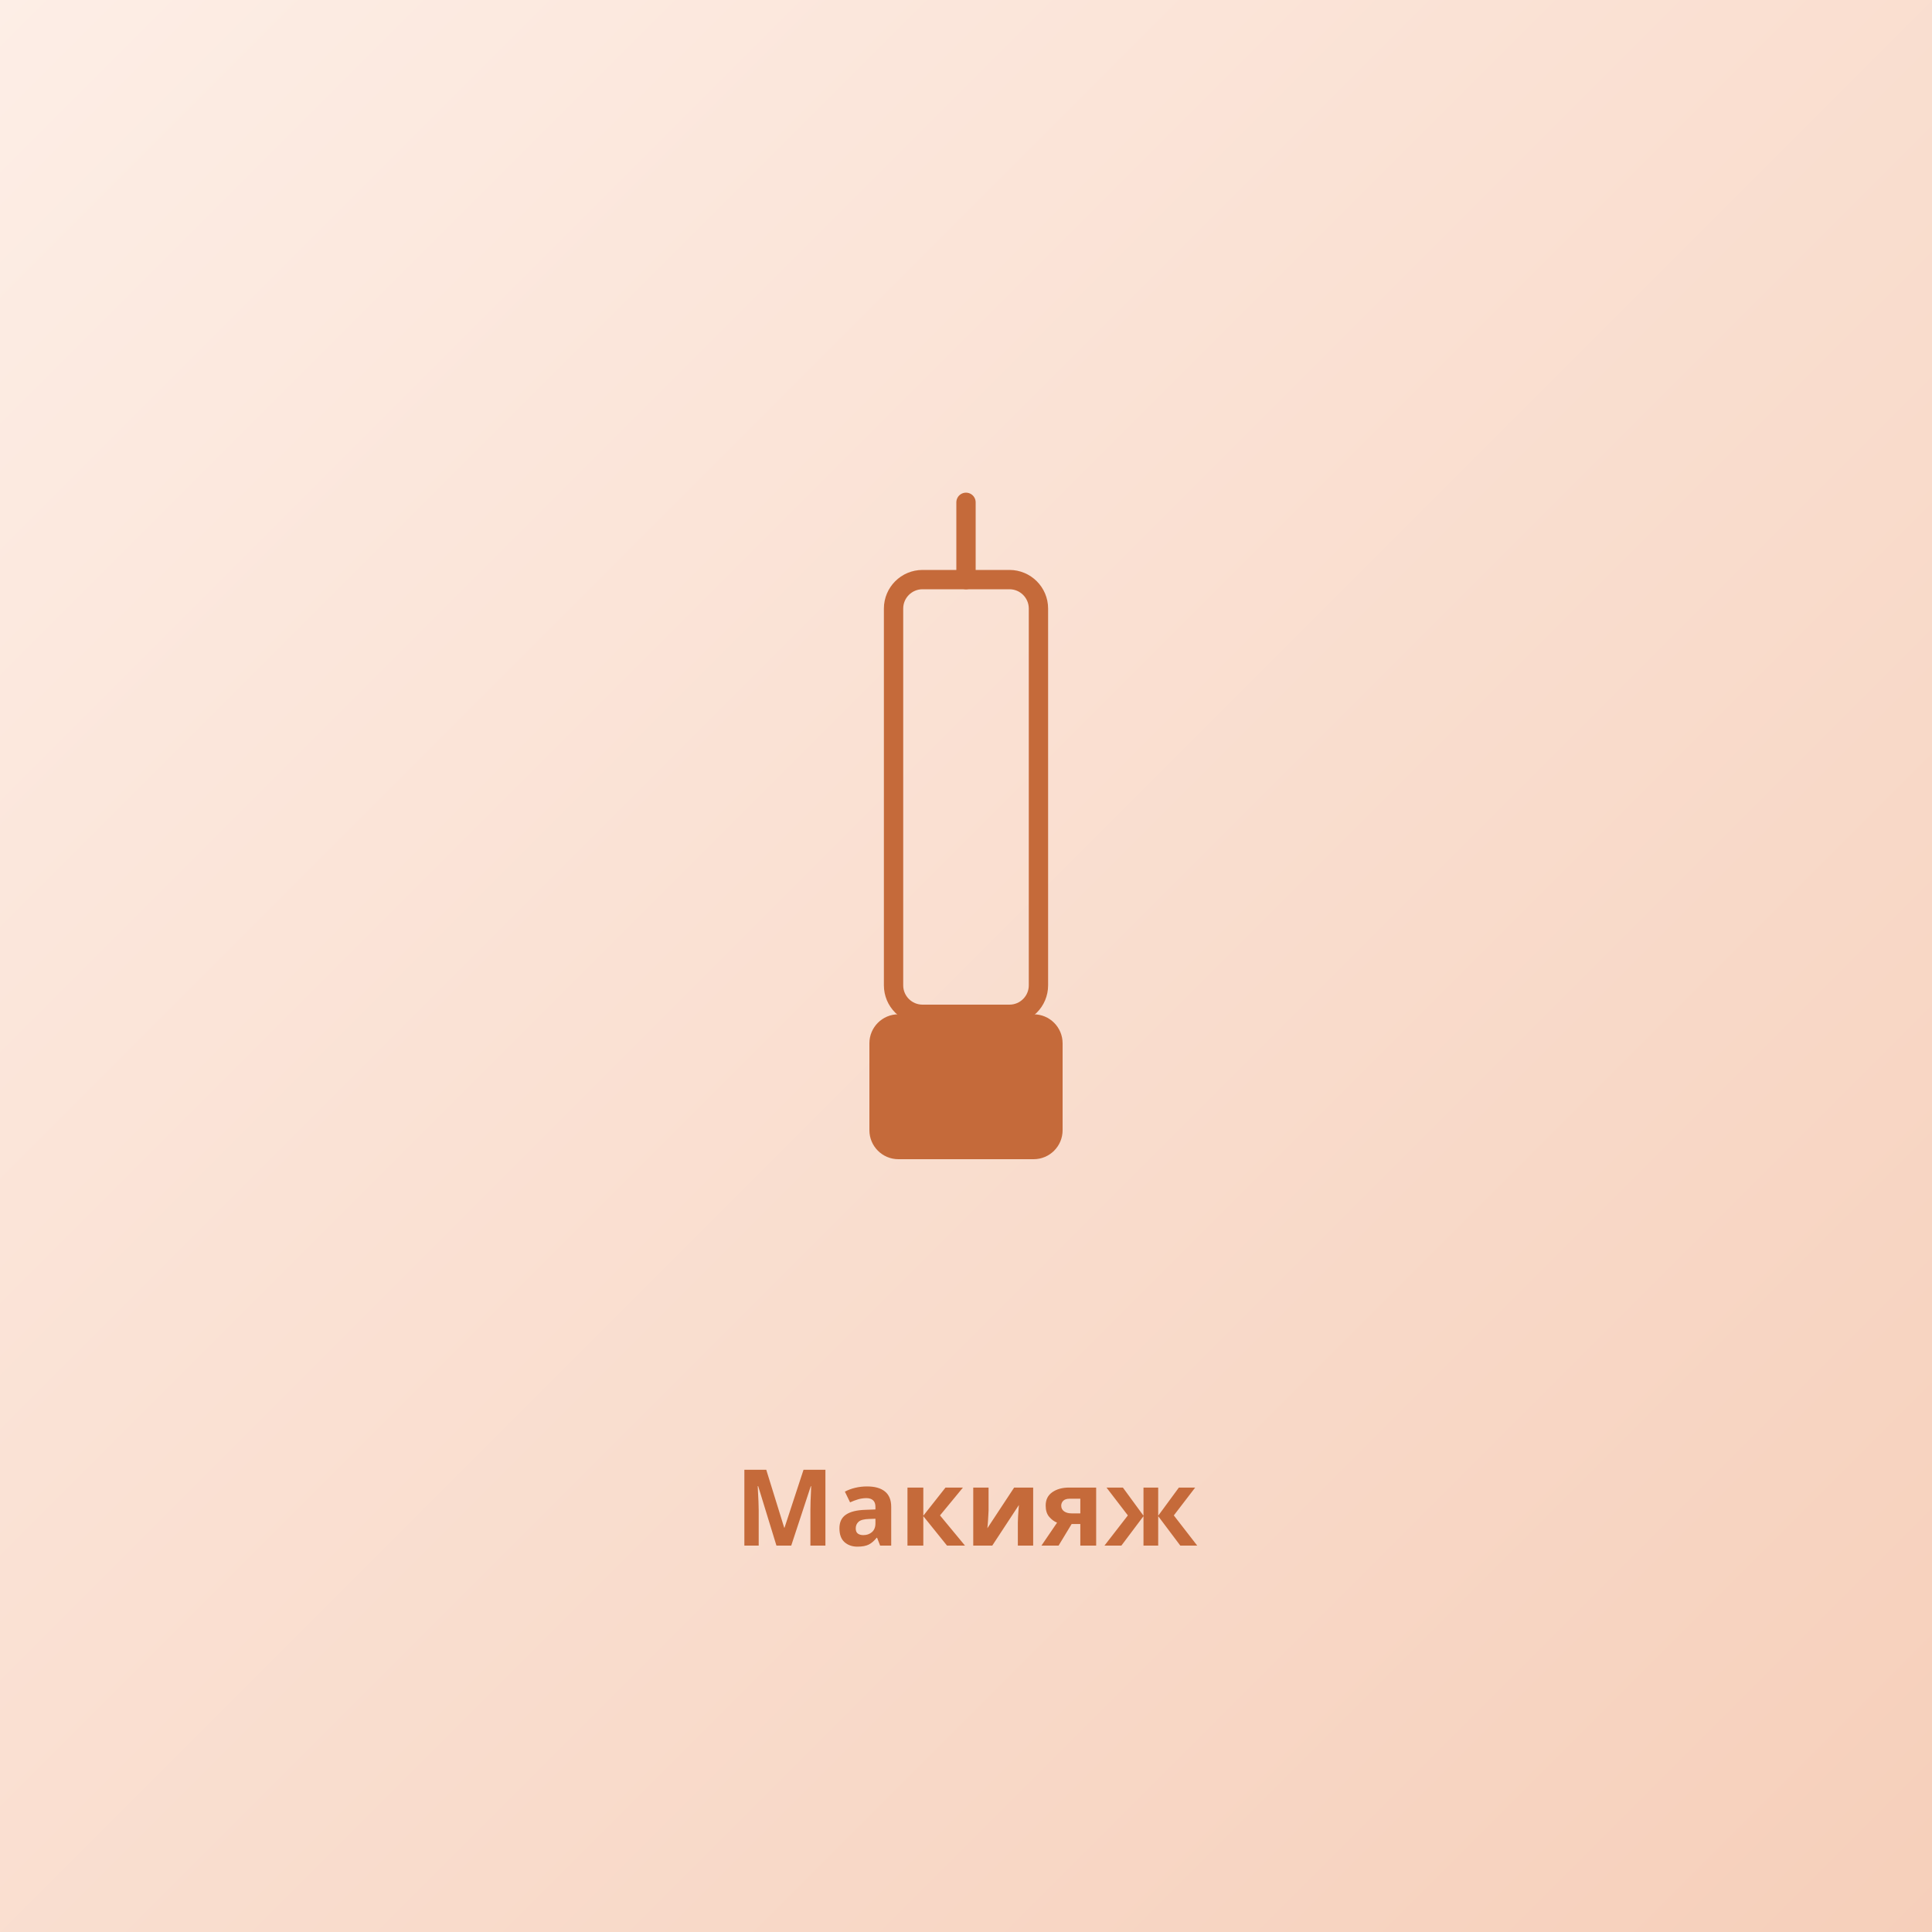
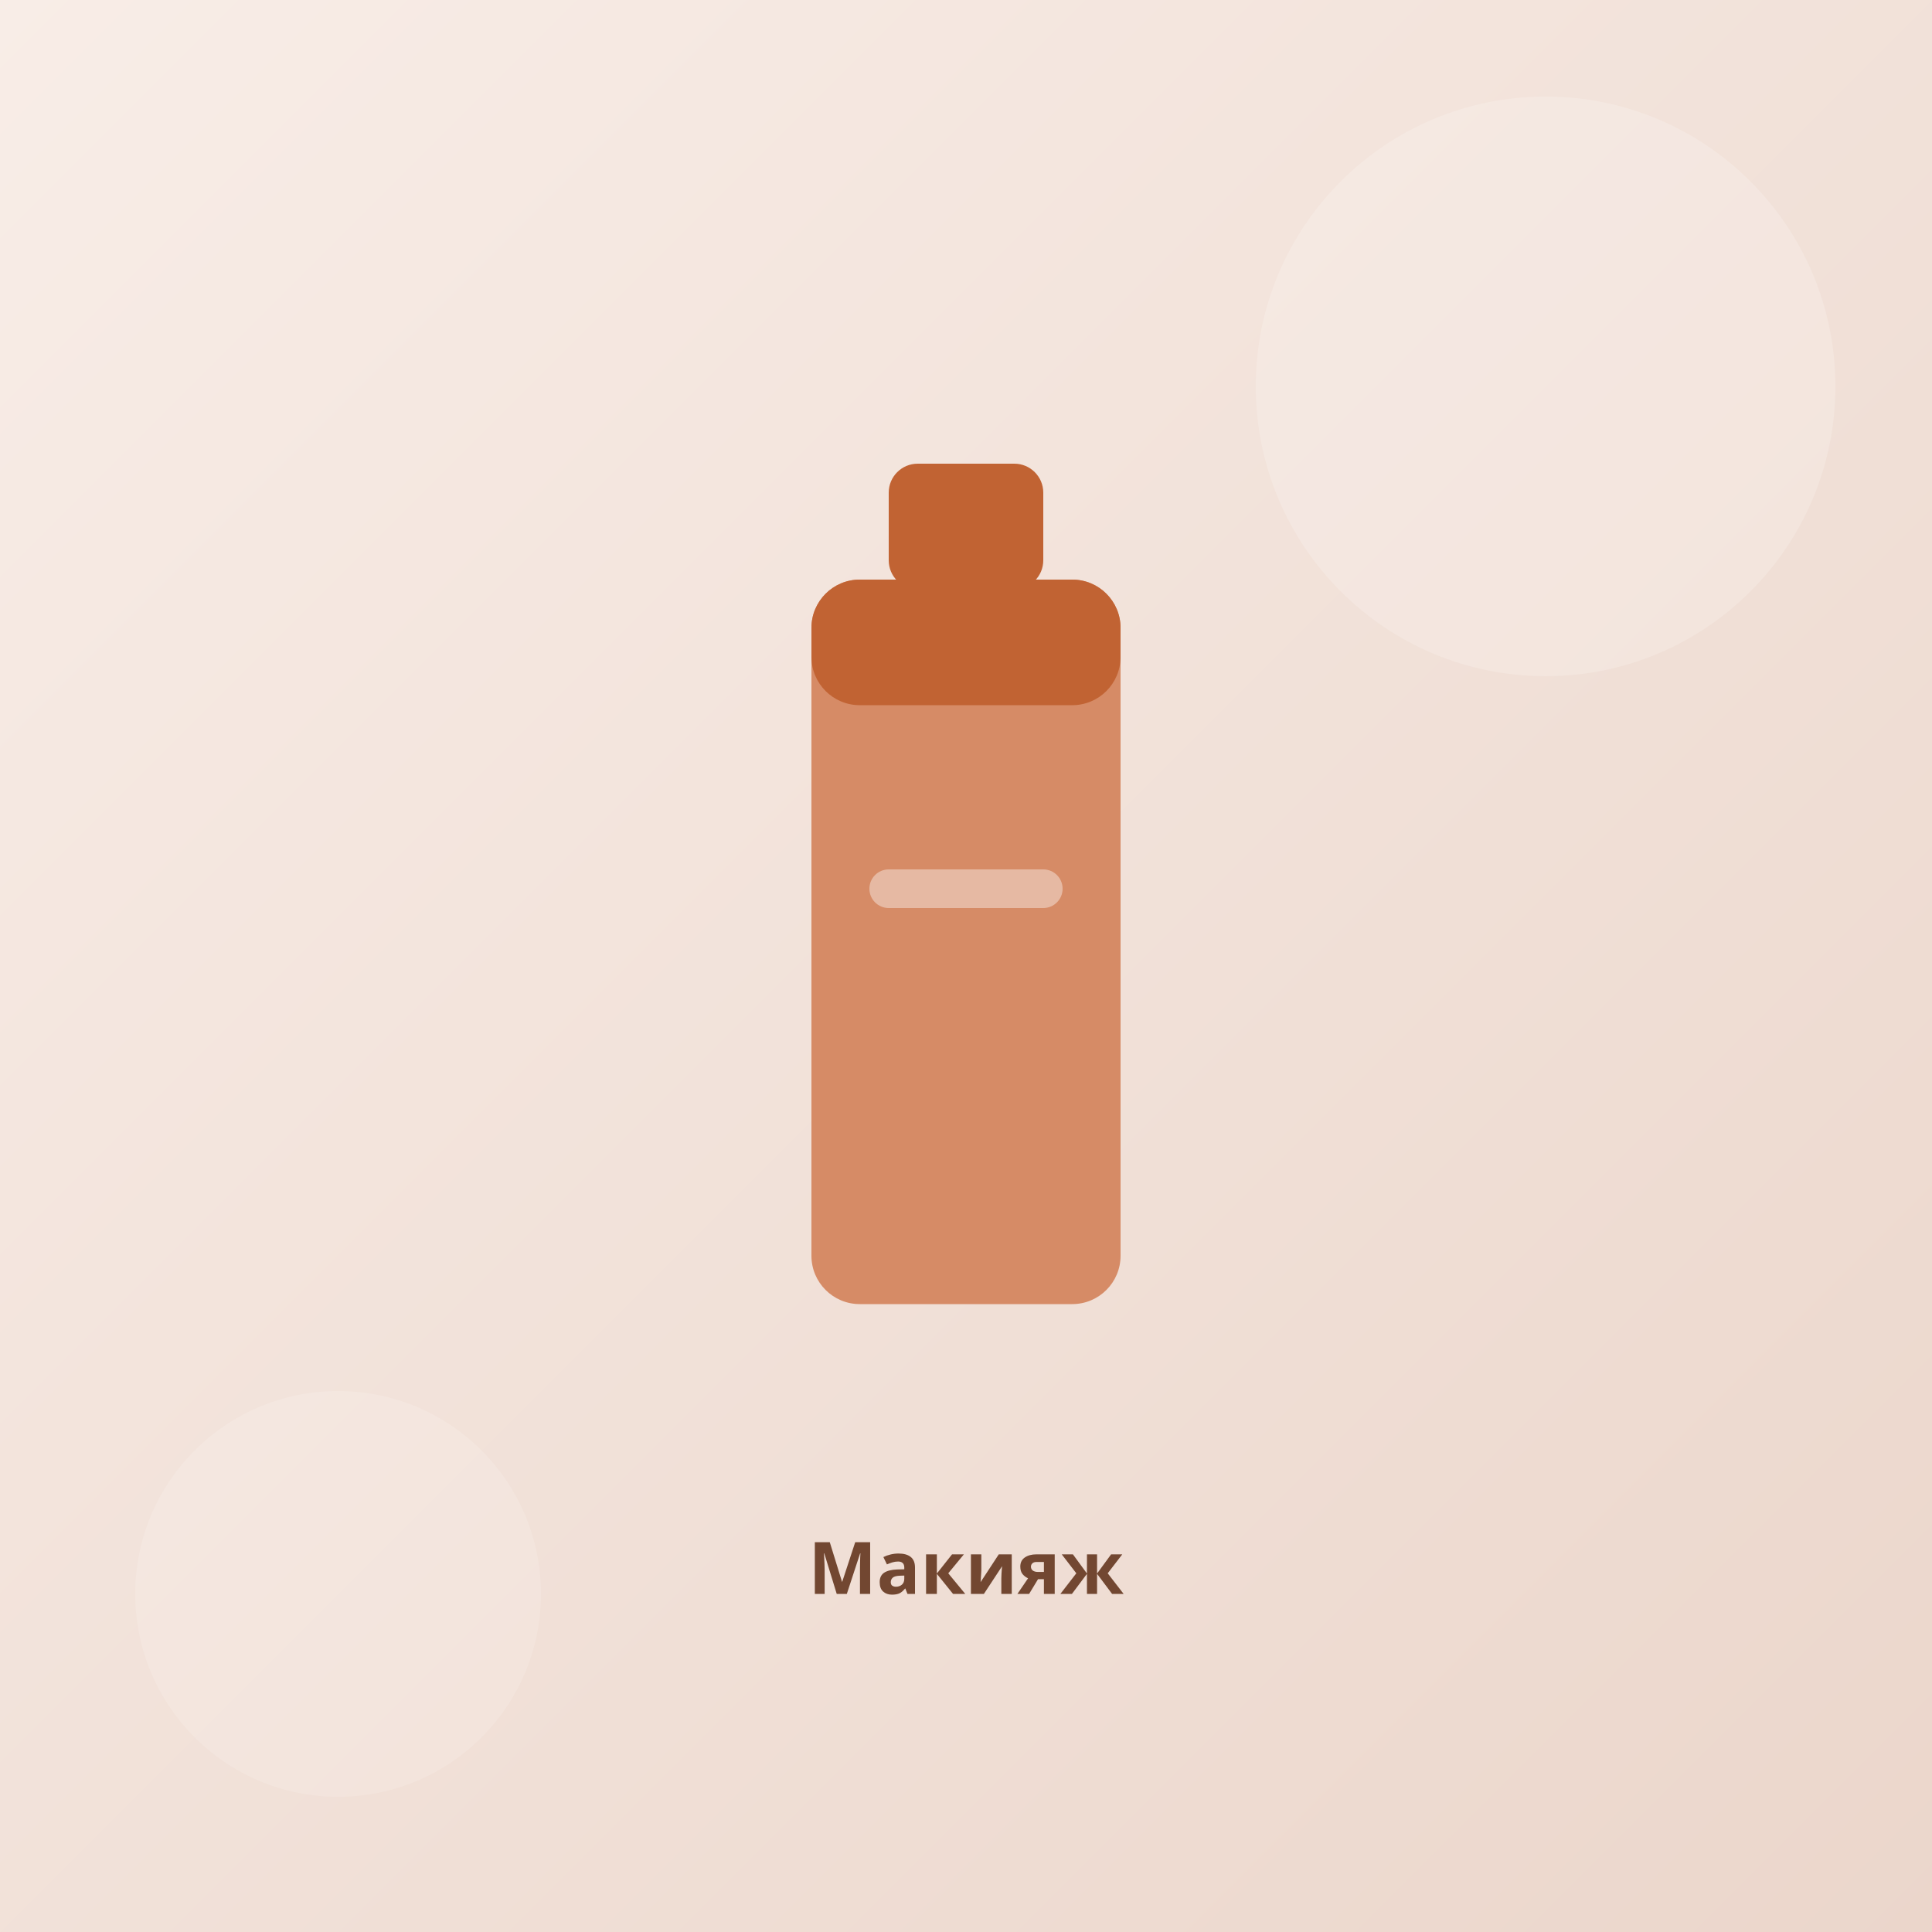
<svg xmlns="http://www.w3.org/2000/svg" viewBox="0 0 400 400" width="400" height="400" role="img" aria-label="Макияж">
  <defs>
    <linearGradient id="g" x1="0" y1="0" x2="1" y2="1">
-       <stop offset="0" stop-color="#fdeee6" />
-       <stop offset="1" stop-color="#f6cfba" />
+       <stop offset="0" stop-color="hsl(20 55% 94%)" />
+       <stop offset="1" stop-color="hsl(20 45% 86%)" />
    </linearGradient>
  </defs>
  <rect width="400" height="400" fill="url(#g)" />
-   <rect x="185" y="120" width="30" height="90" rx="6" fill="none" stroke="#c56a3a" stroke-width="4" />
-   <rect x="180" y="210" width="40" height="30" rx="6" fill="#c56a3a" />
-   <path d="M200 120v-16" stroke="#c56a3a" stroke-width="4" stroke-linecap="round" />
-   <text x="200" y="320" text-anchor="middle" font-family="system-ui, sans-serif" font-size="22" font-weight="600" fill="#c56a3a">Макияж</text>
+   <circle cx="320" cy="80" r="60" fill="#ffffff" opacity="0.18" />
+   <circle cx="70" cy="330" r="42" fill="#ffffff" opacity="0.14" />
+   <rect x="168" y="120" width="64" height="150" rx="10" fill="hsl(20 58% 62%)" />
+   <rect x="168" y="120" width="64" height="26" rx="10" fill="hsl(20 58% 48%)" />
+   <rect x="184" y="96" width="32" height="26" rx="6" fill="hsl(20 58% 48%)" />
+   <rect x="180" y="180" width="40" height="8" rx="4" fill="#ffffff" opacity="0.4" />
+   <text x="200" y="330" text-anchor="middle" font-family="system-ui, sans-serif" font-size="15" font-weight="600" fill="hsl(20 40% 32%)">Макияж</text>
</svg>
